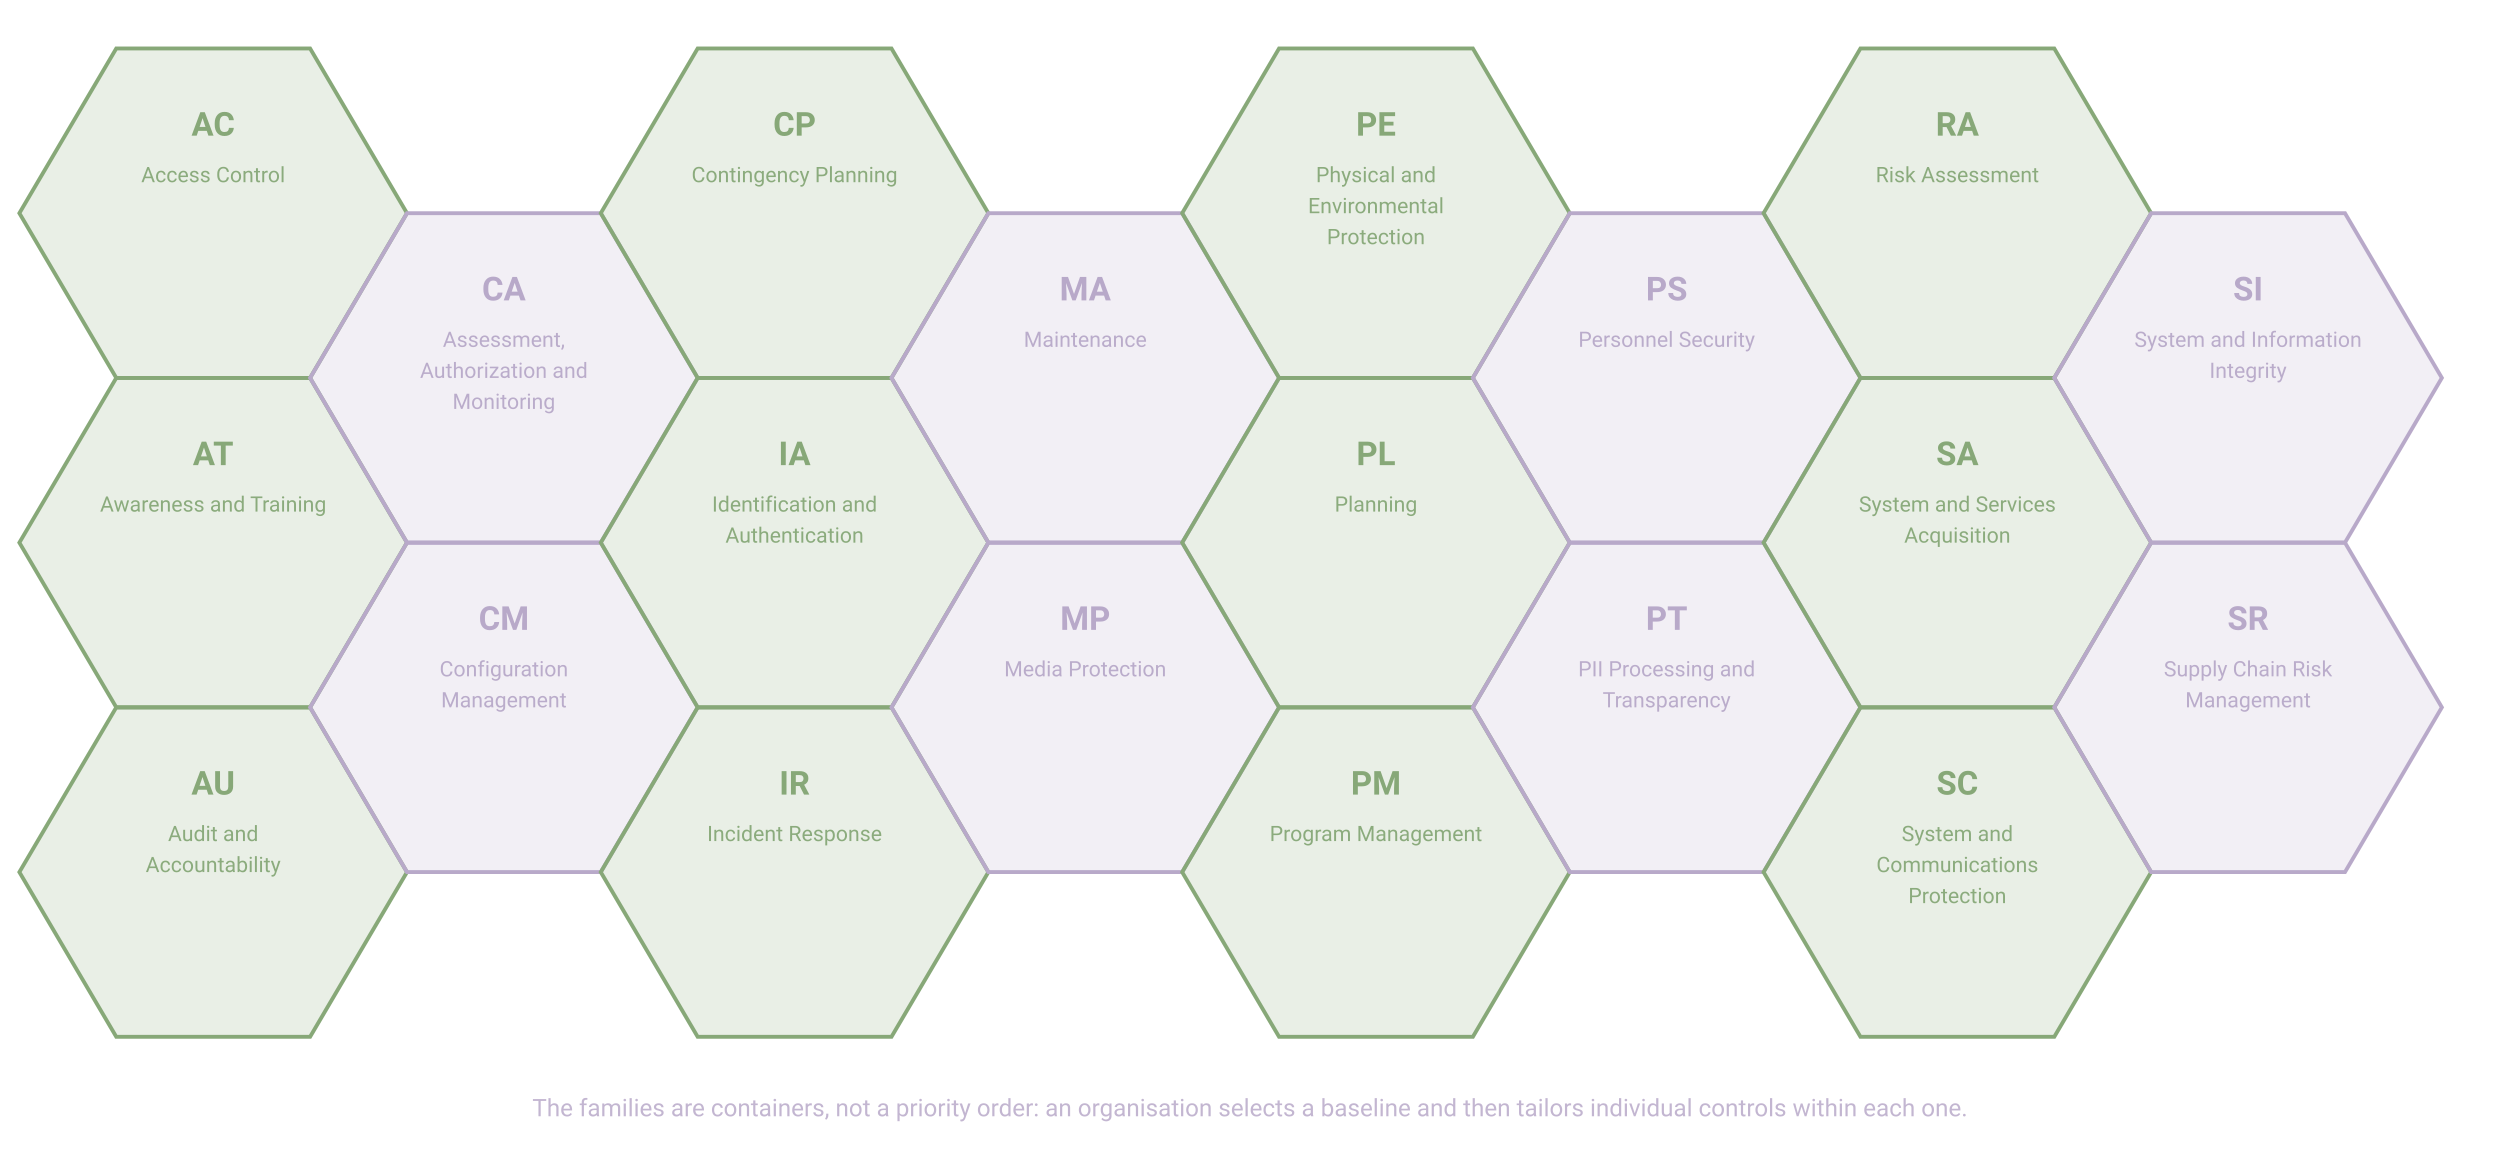
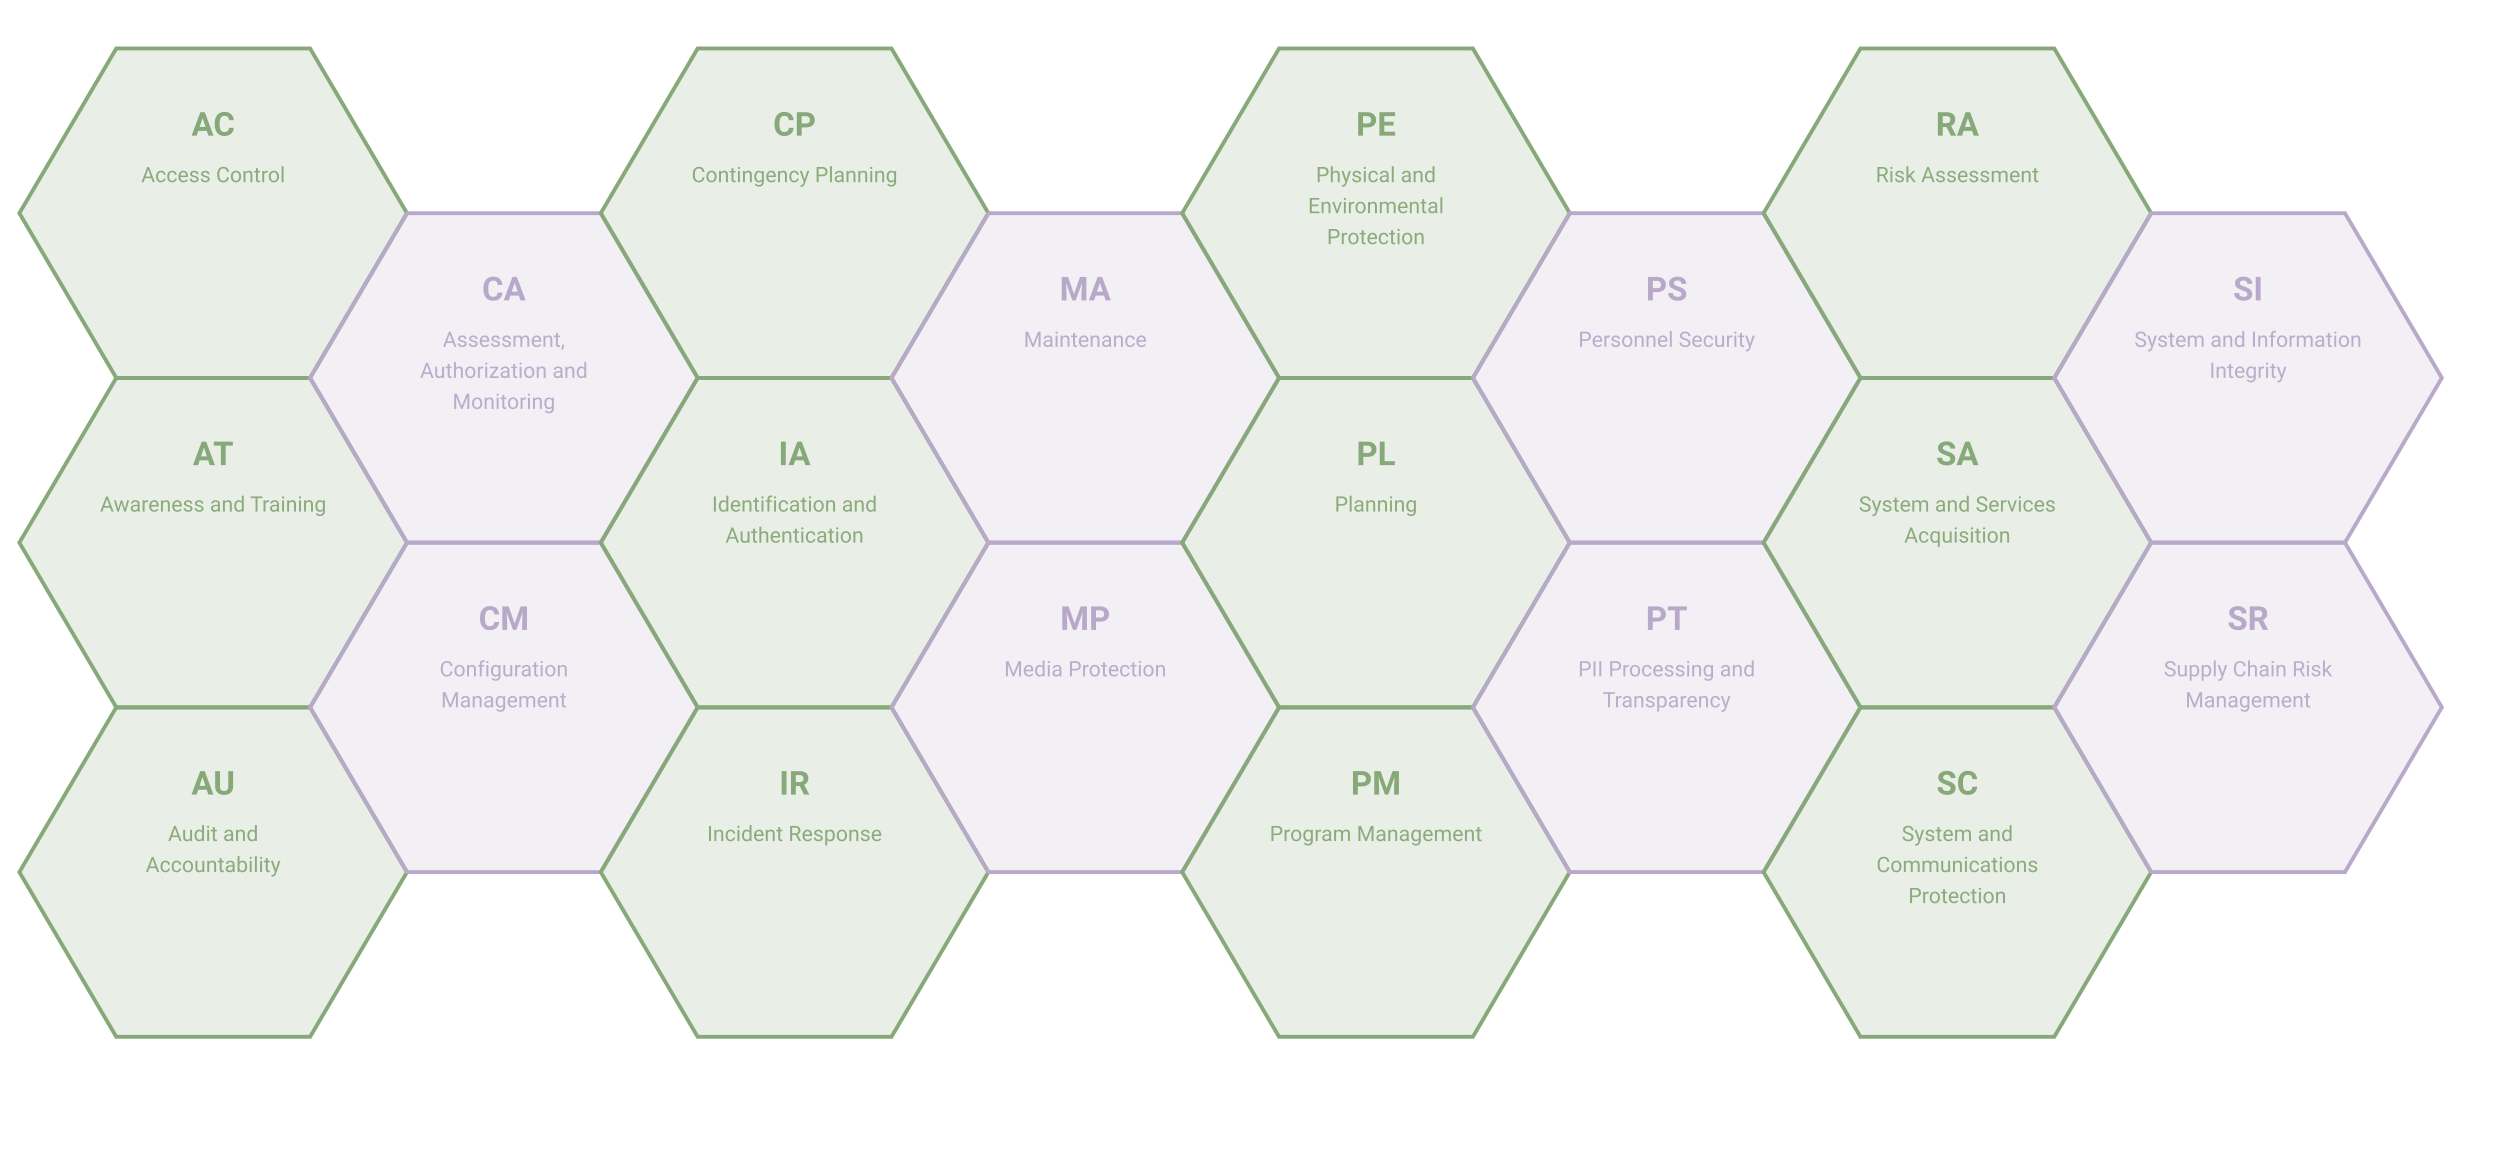
<svg xmlns="http://www.w3.org/2000/svg" width="1290" height="600" viewBox="0 0 1290 600" role="img" aria-labelledby="t d">
  <style>
 text{font-family:'Segoe UI',system-ui,-apple-system,Roboto,Arial,sans-serif}
 .nd{font-weight:600;fill:#87A878}
 .nh{font-weight:600;fill:#B8A9C9}
 .el{font-size:12px;fill:#87A878}
 .note{font-size:12.5px;fill:#B8A9C9}
</style>
  <polygon points="10,110 60.0,25 160.0,25 210,110 160.0,195 60.0,195" fill="#87A878" fill-opacity=".18" stroke="#87A878" stroke-width="2" />
  <text x="110" y="70" text-anchor="middle" font-size="17" font-weight="600" fill="#87A878">AC</text>
  <text x="110" y="94" text-anchor="middle" font-size="11" fill="#87A878" fill-opacity=".95">Access Control</text>
  <polygon points="10,280 60.0,195 160.0,195 210,280 160.0,365 60.0,365" fill="#87A878" fill-opacity=".18" stroke="#87A878" stroke-width="2" />
  <text x="110" y="240" text-anchor="middle" font-size="17" font-weight="600" fill="#87A878">AT</text>
  <text x="110" y="264" text-anchor="middle" font-size="11" fill="#87A878" fill-opacity=".95">Awareness and Training</text>
  <polygon points="10,450 60.0,365 160.0,365 210,450 160.0,535 60.0,535" fill="#87A878" fill-opacity=".18" stroke="#87A878" stroke-width="2" />
  <text x="110" y="410" text-anchor="middle" font-size="17" font-weight="600" fill="#87A878">AU</text>
  <text x="110" y="434" text-anchor="middle" font-size="11" fill="#87A878" fill-opacity=".95">Audit and</text>
  <text x="110" y="450" text-anchor="middle" font-size="11" fill="#87A878" fill-opacity=".95">Accountability</text>
  <polygon points="160,195 210.0,110 310.0,110 360,195 310.0,280 210.0,280" fill="#B8A9C9" fill-opacity=".18" stroke="#B8A9C9" stroke-width="2" />
  <text x="260" y="155" text-anchor="middle" font-size="17" font-weight="600" fill="#B8A9C9">CA</text>
  <text x="260" y="179" text-anchor="middle" font-size="11" fill="#B8A9C9" fill-opacity=".95">Assessment,</text>
  <text x="260" y="195" text-anchor="middle" font-size="11" fill="#B8A9C9" fill-opacity=".95">Authorization and</text>
  <text x="260" y="211" text-anchor="middle" font-size="11" fill="#B8A9C9" fill-opacity=".95">Monitoring</text>
  <polygon points="160,365 210.0,280 310.0,280 360,365 310.0,450 210.0,450" fill="#B8A9C9" fill-opacity=".18" stroke="#B8A9C9" stroke-width="2" />
  <text x="260" y="325" text-anchor="middle" font-size="17" font-weight="600" fill="#B8A9C9">CM</text>
  <text x="260" y="349" text-anchor="middle" font-size="11" fill="#B8A9C9" fill-opacity=".95">Configuration</text>
  <text x="260" y="365" text-anchor="middle" font-size="11" fill="#B8A9C9" fill-opacity=".95">Management</text>
  <polygon points="310,110 360.0,25 460.0,25 510,110 460.0,195 360.0,195" fill="#87A878" fill-opacity=".18" stroke="#87A878" stroke-width="2" />
  <text x="410" y="70" text-anchor="middle" font-size="17" font-weight="600" fill="#87A878">CP</text>
  <text x="410" y="94" text-anchor="middle" font-size="11" fill="#87A878" fill-opacity=".95">Contingency Planning</text>
  <polygon points="310,280 360.0,195 460.0,195 510,280 460.0,365 360.0,365" fill="#87A878" fill-opacity=".18" stroke="#87A878" stroke-width="2" />
  <text x="410" y="240" text-anchor="middle" font-size="17" font-weight="600" fill="#87A878">IA</text>
  <text x="410" y="264" text-anchor="middle" font-size="11" fill="#87A878" fill-opacity=".95">Identification and</text>
  <text x="410" y="280" text-anchor="middle" font-size="11" fill="#87A878" fill-opacity=".95">Authentication</text>
  <polygon points="310,450 360.0,365 460.0,365 510,450 460.0,535 360.0,535" fill="#87A878" fill-opacity=".18" stroke="#87A878" stroke-width="2" />
  <text x="410" y="410" text-anchor="middle" font-size="17" font-weight="600" fill="#87A878">IR</text>
  <text x="410" y="434" text-anchor="middle" font-size="11" fill="#87A878" fill-opacity=".95">Incident Response</text>
  <polygon points="460,195 510.0,110 610.0,110 660,195 610.0,280 510.0,280" fill="#B8A9C9" fill-opacity=".18" stroke="#B8A9C9" stroke-width="2" />
  <text x="560" y="155" text-anchor="middle" font-size="17" font-weight="600" fill="#B8A9C9">MA</text>
  <text x="560" y="179" text-anchor="middle" font-size="11" fill="#B8A9C9" fill-opacity=".95">Maintenance</text>
  <polygon points="460,365 510.0,280 610.0,280 660,365 610.0,450 510.0,450" fill="#B8A9C9" fill-opacity=".18" stroke="#B8A9C9" stroke-width="2" />
  <text x="560" y="325" text-anchor="middle" font-size="17" font-weight="600" fill="#B8A9C9">MP</text>
  <text x="560" y="349" text-anchor="middle" font-size="11" fill="#B8A9C9" fill-opacity=".95">Media Protection</text>
  <polygon points="610,110 660.0,25 760.0,25 810,110 760.0,195 660.0,195" fill="#87A878" fill-opacity=".18" stroke="#87A878" stroke-width="2" />
  <text x="710" y="70" text-anchor="middle" font-size="17" font-weight="600" fill="#87A878">PE</text>
  <text x="710" y="94" text-anchor="middle" font-size="11" fill="#87A878" fill-opacity=".95">Physical and</text>
  <text x="710" y="110" text-anchor="middle" font-size="11" fill="#87A878" fill-opacity=".95">Environmental</text>
  <text x="710" y="126" text-anchor="middle" font-size="11" fill="#87A878" fill-opacity=".95">Protection</text>
  <polygon points="610,280 660.0,195 760.0,195 810,280 760.0,365 660.0,365" fill="#87A878" fill-opacity=".18" stroke="#87A878" stroke-width="2" />
  <text x="710" y="240" text-anchor="middle" font-size="17" font-weight="600" fill="#87A878">PL</text>
  <text x="710" y="264" text-anchor="middle" font-size="11" fill="#87A878" fill-opacity=".95">Planning</text>
  <polygon points="610,450 660.0,365 760.0,365 810,450 760.0,535 660.0,535" fill="#87A878" fill-opacity=".18" stroke="#87A878" stroke-width="2" />
  <text x="710" y="410" text-anchor="middle" font-size="17" font-weight="600" fill="#87A878">PM</text>
  <text x="710" y="434" text-anchor="middle" font-size="11" fill="#87A878" fill-opacity=".95">Program Management</text>
  <polygon points="760,195 810.0,110 910.0,110 960,195 910.0,280 810.0,280" fill="#B8A9C9" fill-opacity=".18" stroke="#B8A9C9" stroke-width="2" />
  <text x="860" y="155" text-anchor="middle" font-size="17" font-weight="600" fill="#B8A9C9">PS</text>
  <text x="860" y="179" text-anchor="middle" font-size="11" fill="#B8A9C9" fill-opacity=".95">Personnel Security</text>
  <polygon points="760,365 810.0,280 910.0,280 960,365 910.0,450 810.0,450" fill="#B8A9C9" fill-opacity=".18" stroke="#B8A9C9" stroke-width="2" />
  <text x="860" y="325" text-anchor="middle" font-size="17" font-weight="600" fill="#B8A9C9">PT</text>
  <text x="860" y="349" text-anchor="middle" font-size="11" fill="#B8A9C9" fill-opacity=".95">PII Processing and</text>
  <text x="860" y="365" text-anchor="middle" font-size="11" fill="#B8A9C9" fill-opacity=".95">Transparency</text>
  <polygon points="910,110 960.0,25 1060.0,25 1110,110 1060.0,195 960.0,195" fill="#87A878" fill-opacity=".18" stroke="#87A878" stroke-width="2" />
  <text x="1010" y="70" text-anchor="middle" font-size="17" font-weight="600" fill="#87A878">RA</text>
  <text x="1010" y="94" text-anchor="middle" font-size="11" fill="#87A878" fill-opacity=".95">Risk Assessment</text>
  <polygon points="910,280 960.0,195 1060.0,195 1110,280 1060.0,365 960.0,365" fill="#87A878" fill-opacity=".18" stroke="#87A878" stroke-width="2" />
  <text x="1010" y="240" text-anchor="middle" font-size="17" font-weight="600" fill="#87A878">SA</text>
  <text x="1010" y="264" text-anchor="middle" font-size="11" fill="#87A878" fill-opacity=".95">System and Services</text>
  <text x="1010" y="280" text-anchor="middle" font-size="11" fill="#87A878" fill-opacity=".95">Acquisition</text>
  <polygon points="910,450 960.0,365 1060.0,365 1110,450 1060.0,535 960.0,535" fill="#87A878" fill-opacity=".18" stroke="#87A878" stroke-width="2" />
  <text x="1010" y="410" text-anchor="middle" font-size="17" font-weight="600" fill="#87A878">SC</text>
  <text x="1010" y="434" text-anchor="middle" font-size="11" fill="#87A878" fill-opacity=".95">System and</text>
  <text x="1010" y="450" text-anchor="middle" font-size="11" fill="#87A878" fill-opacity=".95">Communications</text>
  <text x="1010" y="466" text-anchor="middle" font-size="11" fill="#87A878" fill-opacity=".95">Protection</text>
  <polygon points="1060,195 1110.0,110 1210.0,110 1260,195 1210.0,280 1110.0,280" fill="#B8A9C9" fill-opacity=".18" stroke="#B8A9C9" stroke-width="2" />
  <text x="1160" y="155" text-anchor="middle" font-size="17" font-weight="600" fill="#B8A9C9">SI</text>
  <text x="1160" y="179" text-anchor="middle" font-size="11" fill="#B8A9C9" fill-opacity=".95">System and Information</text>
  <text x="1160" y="195" text-anchor="middle" font-size="11" fill="#B8A9C9" fill-opacity=".95">Integrity</text>
  <polygon points="1060,365 1110.0,280 1210.0,280 1260,365 1210.0,450 1110.0,450" fill="#B8A9C9" fill-opacity=".18" stroke="#B8A9C9" stroke-width="2" />
  <text x="1160" y="325" text-anchor="middle" font-size="17" font-weight="600" fill="#B8A9C9">SR</text>
  <text x="1160" y="349" text-anchor="middle" font-size="11" fill="#B8A9C9" fill-opacity=".95">Supply Chain Risk</text>
  <text x="1160" y="365" text-anchor="middle" font-size="11" fill="#B8A9C9" fill-opacity=".95">Management</text>
-   <text class="note" x="645" y="576" text-anchor="middle" fill-opacity=".85">The families are containers, not a priority order: an organisation selects a baseline and then tailors individual controls within each one.</text>
</svg>
